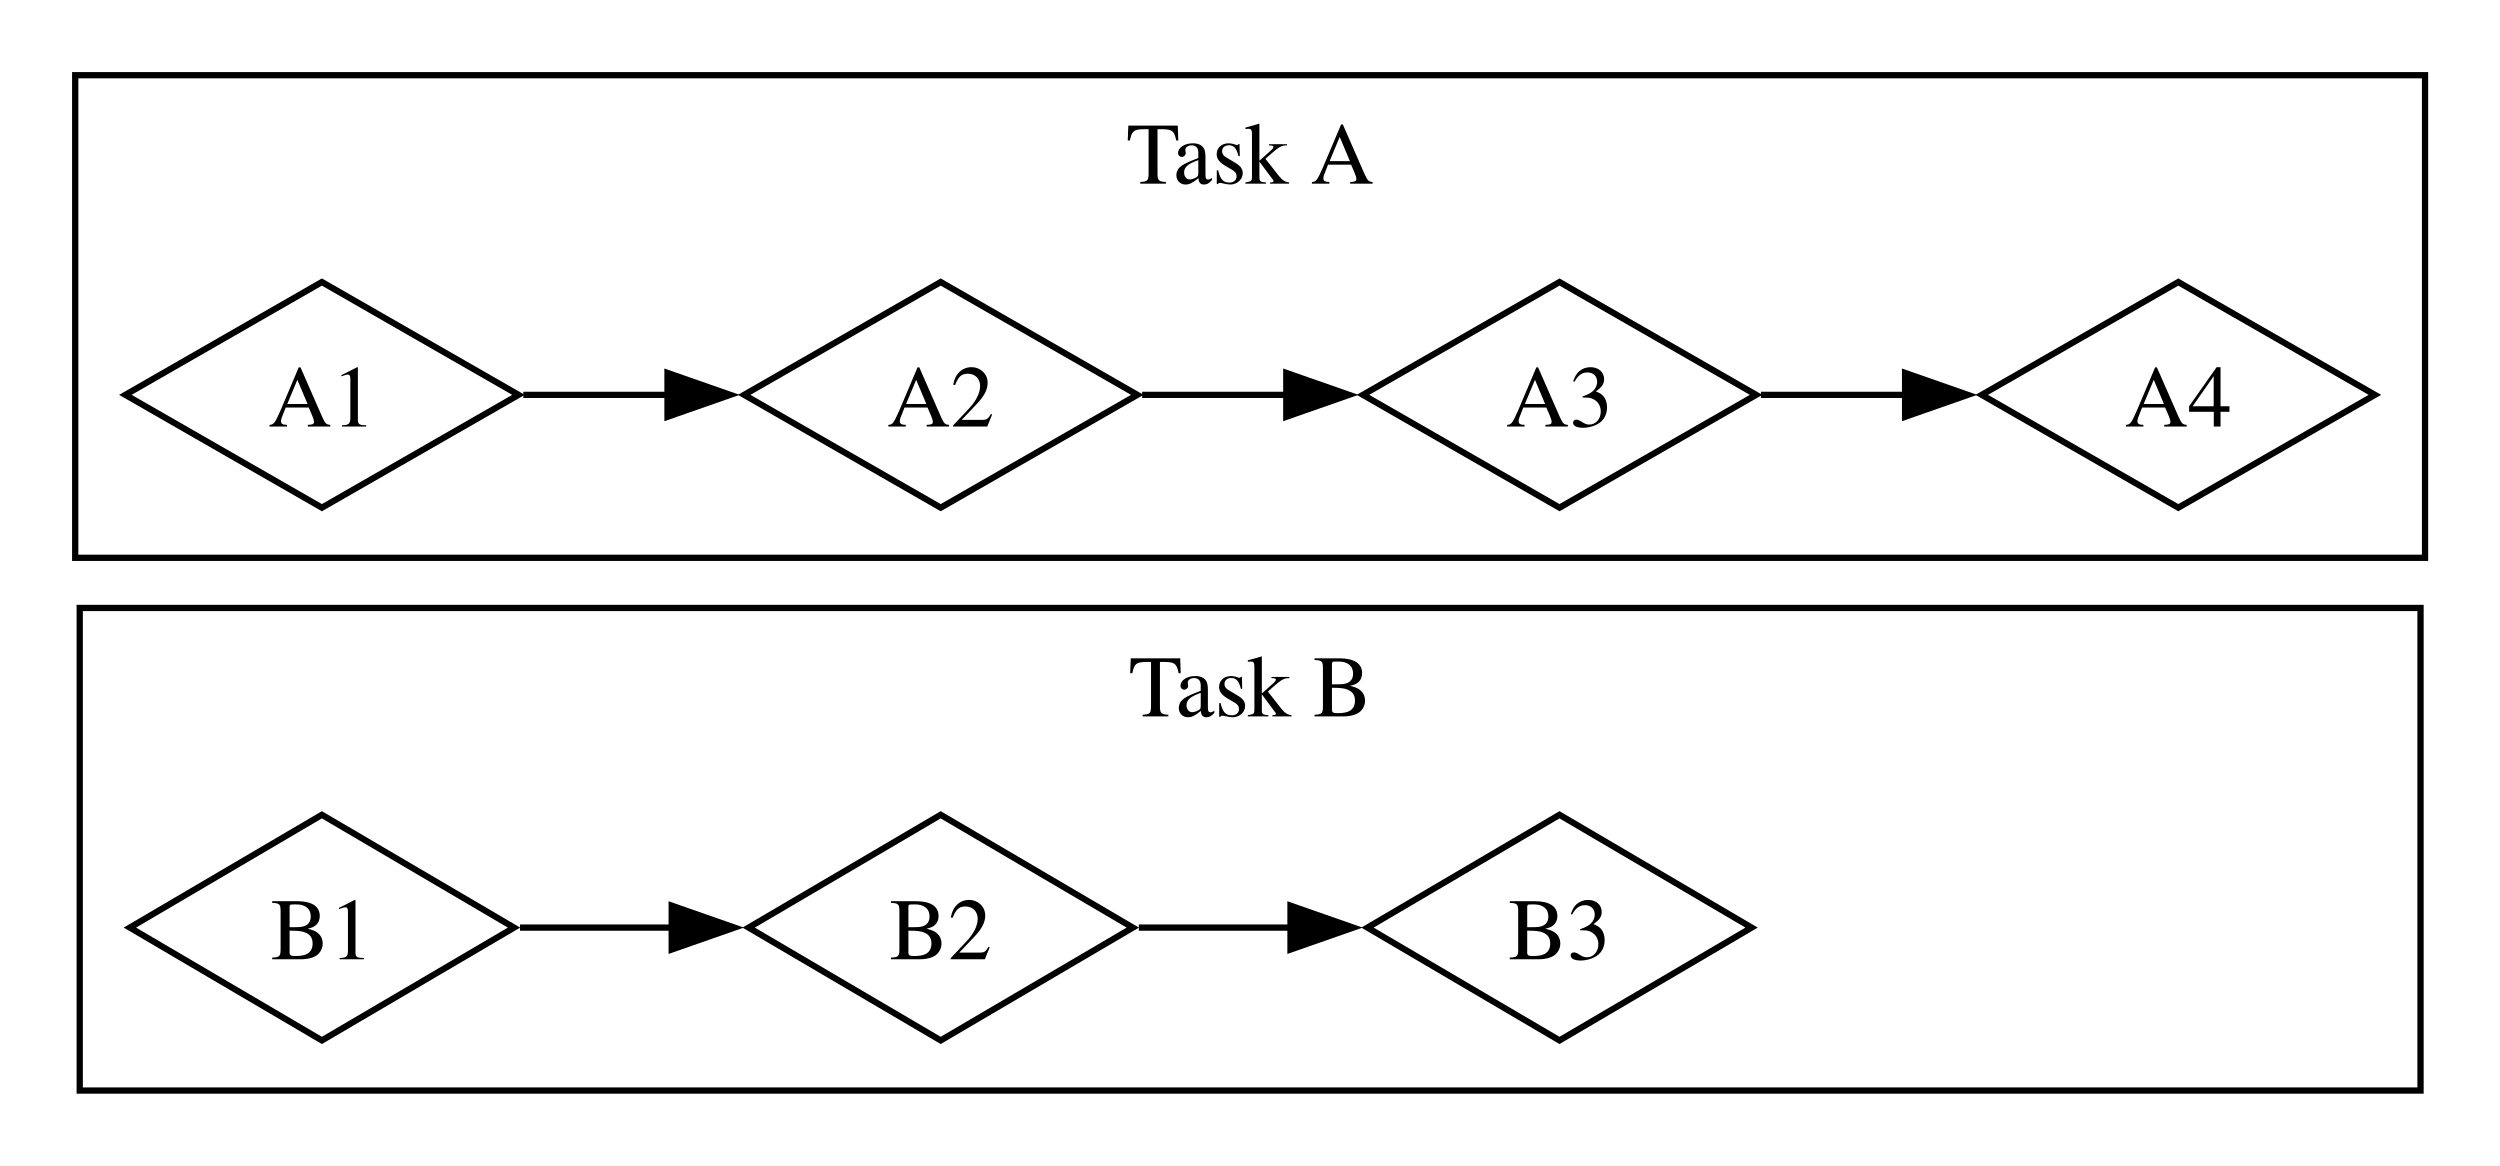
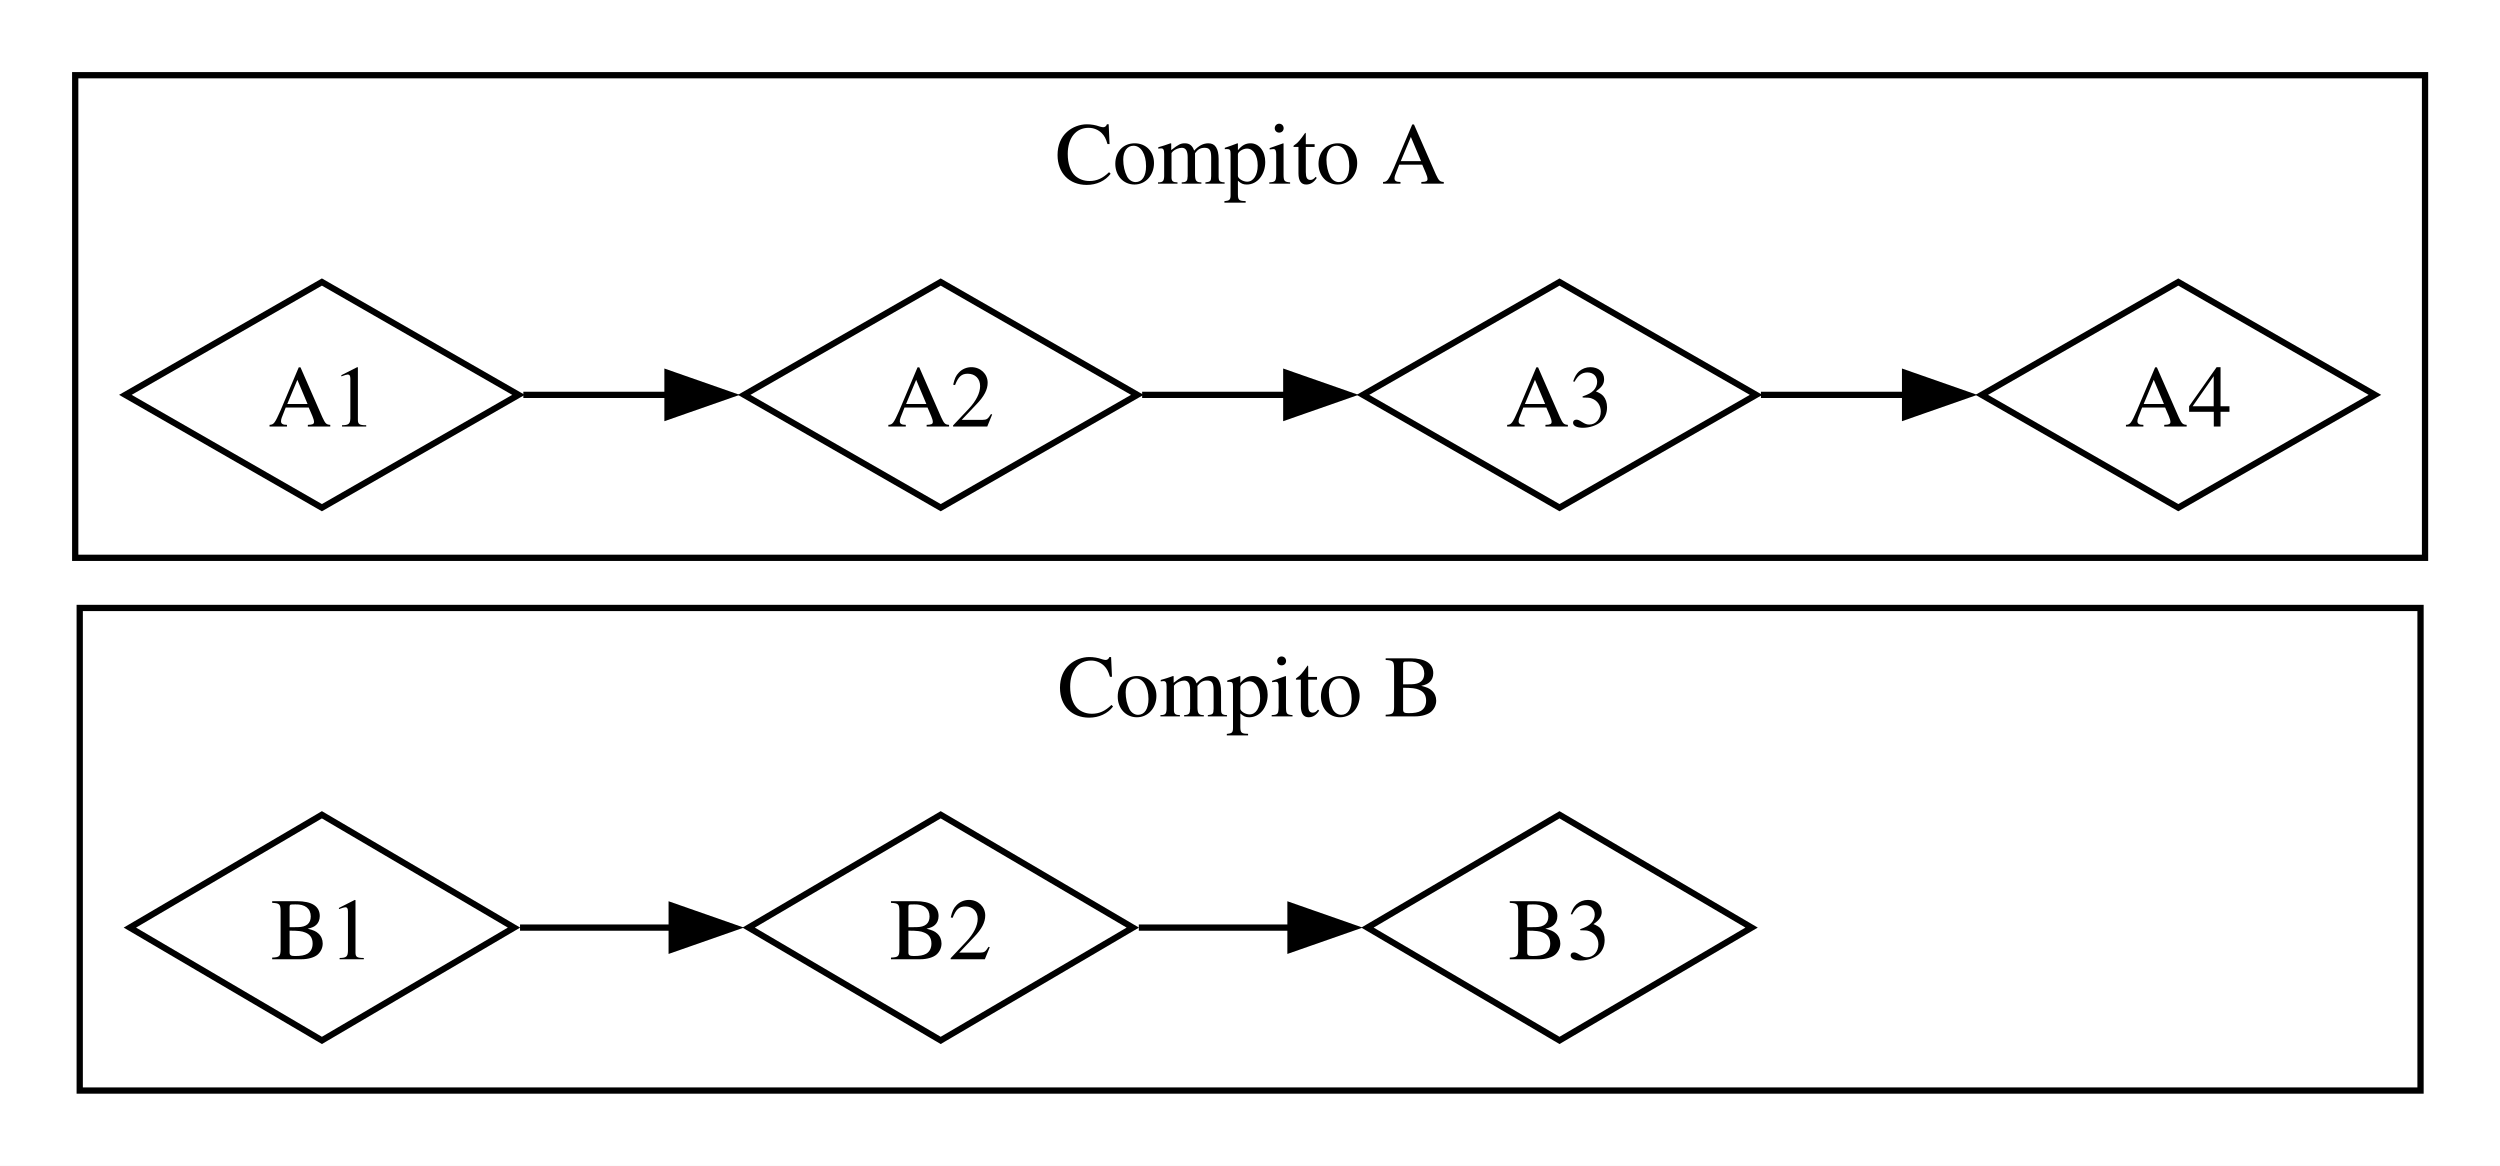
<svg xmlns="http://www.w3.org/2000/svg" viewBox="0.00 0.00 1662.00 775.00">
  <g id="graph0" class="graph" transform="scale(4.16667 4.16667) rotate(0) translate(4 182)">
    <polygon fill="white" stroke="none" points="-4,4 -4,-182 394.92,-182 394.92,4 -4,4" />
    <g id="clust1" class="cluster">
      <polygon fill="none" stroke="black" points="8.72,-8 8.72,-85 382.2,-85 382.2,-8 8.72,-8" />
-       <text text-anchor="middle" x="195.46" y="-67.7" font-family="Times,serif" font-size="14.00">Task B</text>
+       <text text-anchor="middle" x="195.46" y="-67.7" font-family="Times,serif" font-size="14.00">Compito B</text>
    </g>
    <g id="clust2" class="cluster">
      <polygon fill="none" stroke="black" points="8,-93 8,-170 382.92,-170 382.92,-93 8,-93" />
-       <text text-anchor="middle" x="195.46" y="-152.7" font-family="Times,serif" font-size="14.00">Task A</text>
+       <text text-anchor="middle" x="195.46" y="-152.7" font-family="Times,serif" font-size="14.00">Compito A</text>
    </g>
    <g id="node1" class="node">
      <polygon fill="none" stroke="black" points="47.36,-52 16.72,-34 47.36,-16 78.01,-34 47.36,-52" />
      <text text-anchor="middle" x="47.36" y="-28.95" font-family="Times,serif" font-size="14.00">B1</text>
    </g>
    <g id="node2" class="node">
      <polygon fill="none" stroke="black" points="146.09,-52 115.45,-34 146.09,-16 176.74,-34 146.09,-52" />
      <text text-anchor="middle" x="146.09" y="-28.95" font-family="Times,serif" font-size="14.00">B2</text>
    </g>
    <g id="edge1" class="edge">
      <path fill="none" stroke="black" d="M78.97,-34C86.72,-34 95.18,-34 103.37,-34" />
      <polygon fill="black" stroke="black" points="103.17,-37.5 113.17,-34 103.17,-30.5 103.17,-37.5" />
    </g>
    <g id="node3" class="node">
      <polygon fill="none" stroke="black" points="244.82,-52 214.18,-34 244.82,-16 275.47,-34 244.82,-52" />
      <text text-anchor="middle" x="244.82" y="-28.95" font-family="Times,serif" font-size="14.00">B3</text>
    </g>
    <g id="edge2" class="edge">
      <path fill="none" stroke="black" d="M177.7,-34C185.45,-34 193.91,-34 202.1,-34" />
      <polygon fill="black" stroke="black" points="201.9,-37.5 211.9,-34 201.9,-30.5 201.9,-37.5" />
    </g>
    <g id="node5" class="node">
      <polygon fill="none" stroke="black" points="47.36,-137 16,-119 47.36,-101 78.73,-119 47.36,-137" />
      <text text-anchor="middle" x="47.36" y="-113.95" font-family="Times,serif" font-size="14.00">A1</text>
    </g>
    <g id="node6" class="node">
      <polygon fill="none" stroke="black" points="146.09,-137 114.73,-119 146.09,-101 177.46,-119 146.09,-137" />
      <text text-anchor="middle" x="146.09" y="-113.95" font-family="Times,serif" font-size="14.00">A2</text>
    </g>
    <g id="edge4" class="edge">
      <path fill="none" stroke="black" d="M79.5,-119C86.84,-119 94.78,-119 102.52,-119" />
      <polygon fill="black" stroke="black" points="102.5,-122.5 112.5,-119 102.5,-115.5 102.5,-122.5" />
    </g>
    <g id="node7" class="node">
      <polygon fill="none" stroke="black" points="244.82,-137 213.46,-119 244.82,-101 276.19,-119 244.82,-137" />
      <text text-anchor="middle" x="244.82" y="-113.95" font-family="Times,serif" font-size="14.00">A3</text>
    </g>
    <g id="edge5" class="edge">
      <path fill="none" stroke="black" d="M178.23,-119C185.57,-119 193.51,-119 201.25,-119" />
      <polygon fill="black" stroke="black" points="201.23,-122.5 211.23,-119 201.23,-115.5 201.23,-122.5" />
    </g>
    <g id="node8" class="node">
      <polygon fill="none" stroke="black" points="343.55,-137 312.19,-119 343.55,-101 374.92,-119 343.55,-137" />
      <text text-anchor="middle" x="343.55" y="-113.95" font-family="Times,serif" font-size="14.00">A4</text>
    </g>
    <g id="edge6" class="edge">
      <path fill="none" stroke="black" d="M276.96,-119C284.3,-119 292.24,-119 299.98,-119" />
      <polygon fill="black" stroke="black" points="299.96,-122.5 309.96,-119 299.96,-115.5 299.96,-122.5" />
    </g>
  </g>
</svg>
